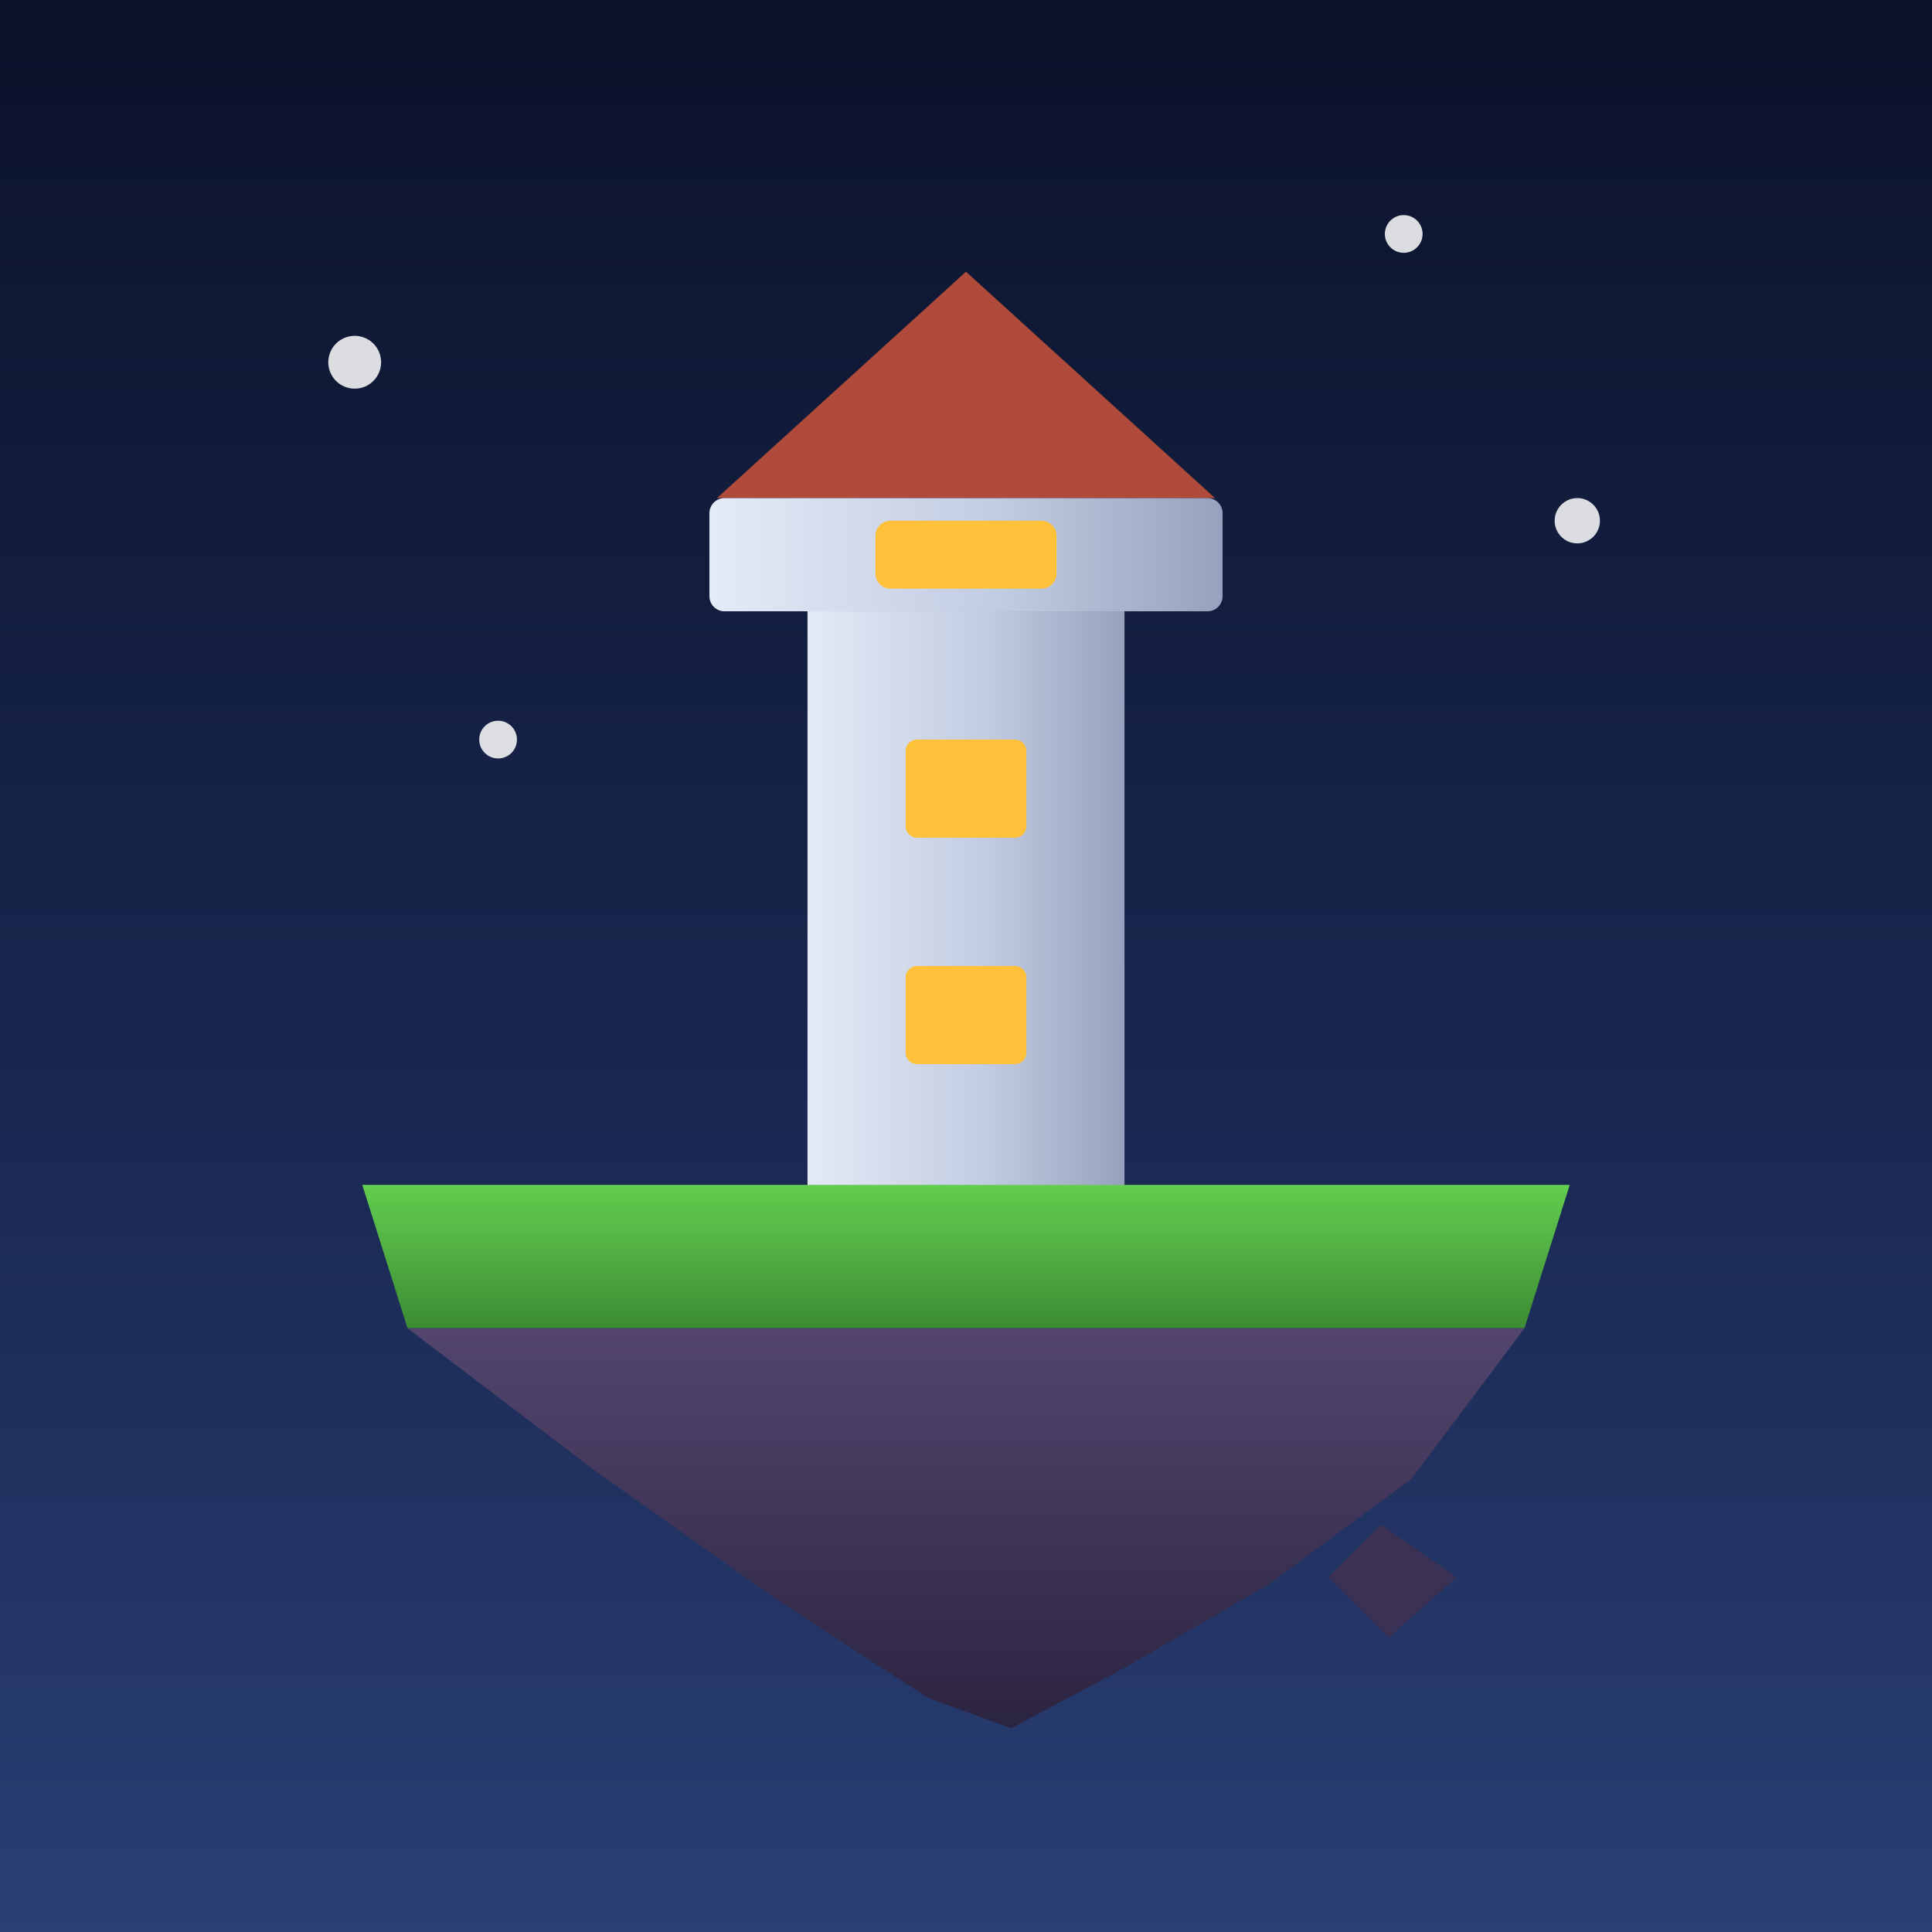
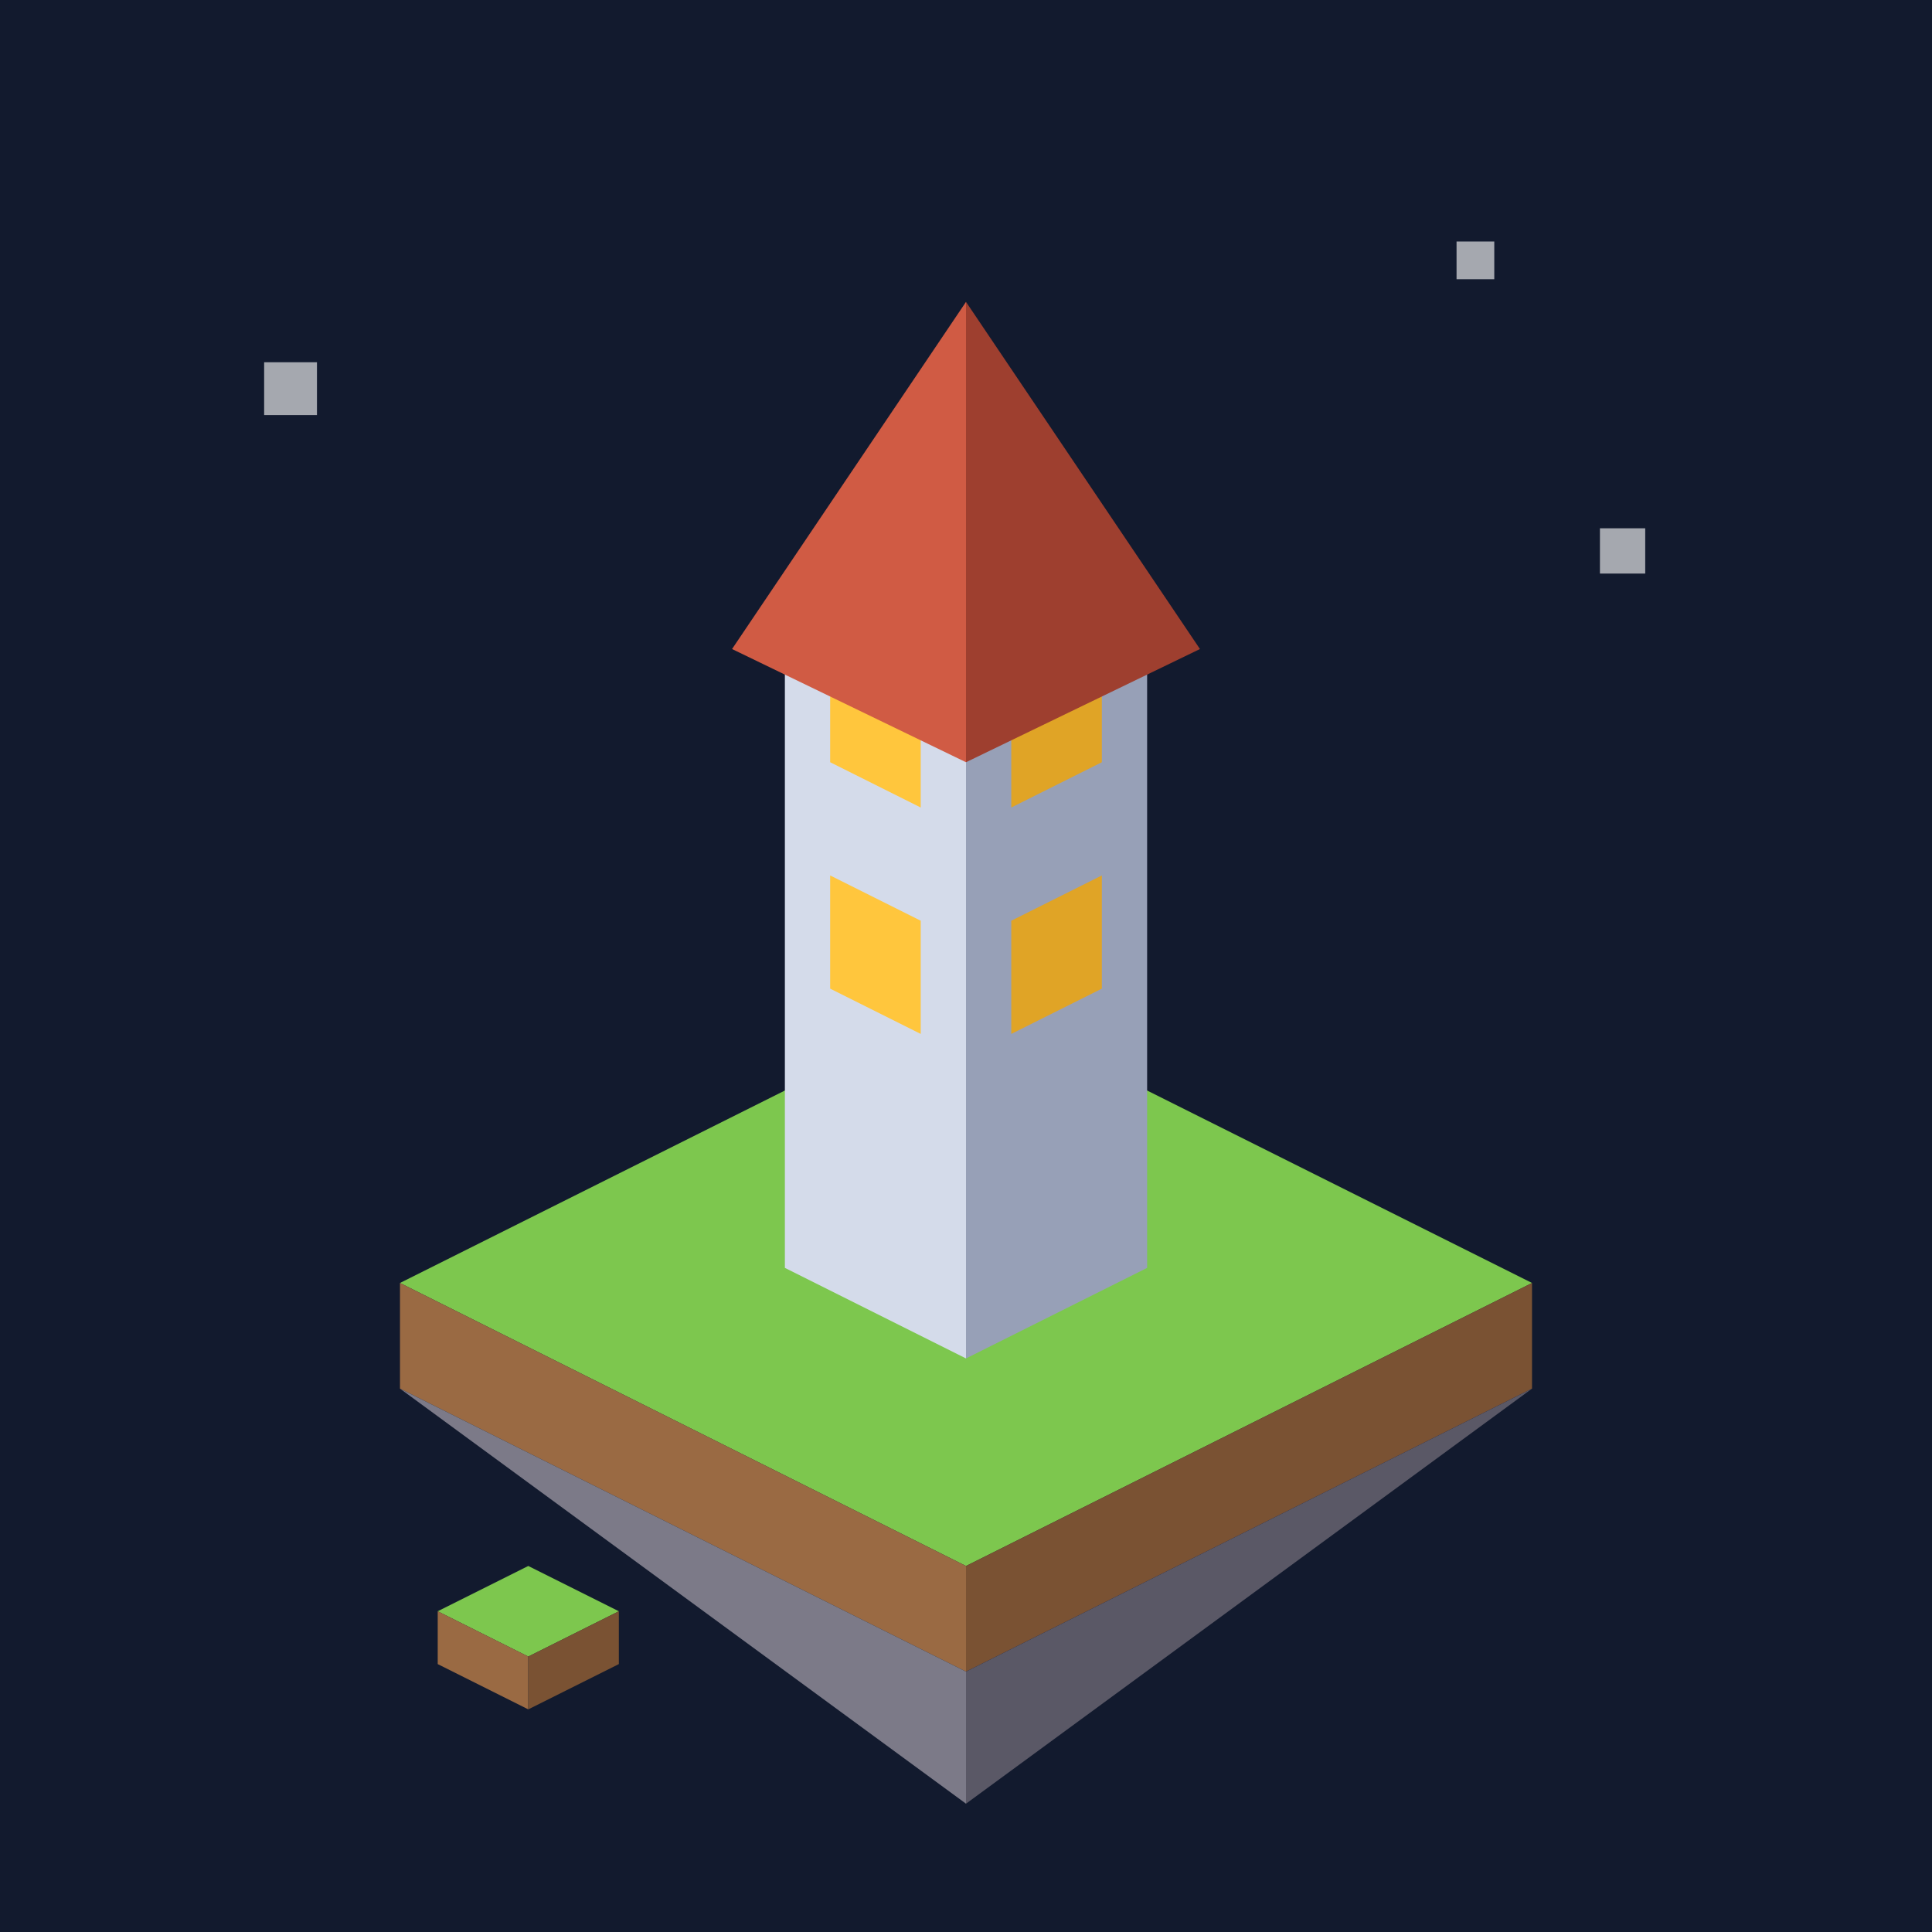
- <svg xmlns="http://www.w3.org/2000/svg" viewBox="0 0 512 512" width="512" height="512" role="img" aria-label="A floating island with a lit tower">
-   <defs>
-     <linearGradient id="sky" x1="0" y1="0" x2="0" y2="1">
-       <stop offset="0" stop-color="#0B1229" />
-       <stop offset="0.62" stop-color="#1B2A55" />
-       <stop offset="1" stop-color="#2A3F74" />
-     </linearGradient>
-     <linearGradient id="stone" x1="0" y1="0" x2="1" y2="0">
-       <stop offset="0" stop-color="#E4EAF6" />
-       <stop offset="0.55" stop-color="#C3CDE2" />
-       <stop offset="1" stop-color="#96A2BD" />
-     </linearGradient>
-     <linearGradient id="rock" x1="0" y1="0" x2="0" y2="1">
-       <stop offset="0" stop-color="#53456E" />
-       <stop offset="1" stop-color="#2B2440" />
-     </linearGradient>
-     <linearGradient id="grass" x1="0" y1="0" x2="0" y2="1">
-       <stop offset="0" stop-color="#63CE4F" />
-       <stop offset="1" stop-color="#3C8B33" />
-     </linearGradient>
-   </defs>
-   <rect width="512" height="512" fill="url(#sky)" />
-   <g fill="#FFFFFF" opacity="0.85">
-     <circle cx="94" cy="96" r="7" />
-     <circle cx="418" cy="138" r="6" />
-     <circle cx="372" cy="62" r="5" />
-     <circle cx="132" cy="196" r="5" />
+ <svg xmlns="http://www.w3.org/2000/svg" viewBox="0 0 512 512" width="512" height="512" role="img" aria-label="Isometric floating island with a central tower">
+   <rect width="512" height="512" fill="#121A2E" />
+   <g fill="#FFFFFF" opacity="0.62">
+     <rect x="70" y="96" width="14" height="14" />
+     <rect x="424" y="140" width="12" height="12" />
+     <rect x="386" y="64" width="10" height="10" />
  </g>
-   <polygon points="256,72 322,132 190,132" fill="#B04A3A" />
-   <rect x="188" y="132" width="136" height="30" rx="4" fill="url(#stone)" />
-   <rect x="232" y="138" width="48" height="18" rx="4" fill="#FFC03A" />
-   <rect x="214" y="162" width="84" height="172" fill="url(#stone)" />
-   <rect x="240" y="196" width="32" height="26" rx="3" fill="#FFC03A" />
-   <rect x="240" y="256" width="32" height="26" rx="3" fill="#FFC03A" />
-   <polygon points="96,314 416,314 404,352 108,352" fill="url(#grass)" />
-   <polygon points="108,352 404,352 374,392 336,420 298,442 268,458 246,450 206,424 158,390" fill="url(#rock)" />
-   <polygon points="366,404 386,418 368,434 352,418" fill="#3B3154" />
+   <polygon points="256,265 406,340 256,415 106,340" fill="#7DC74E" />
+   <polygon points="106,340 256,415 256,443 106,368" fill="#9A6A43" />
+   <polygon points="406,340 256,415 256,443 406,368" fill="#7A5233" />
+   <polygon points="106,368 256,443 256,478" fill="#7C7A88" />
+   <polygon points="406,368 256,443 256,478" fill="#5A5866" />
+   <polygon points="140,415 164,427 140,439 116,427" fill="#7DC74E" />
+   <polygon points="116,427 140,439 140,453 116,441" fill="#9A6A43" />
+   <polygon points="164,427 140,439 140,453 164,441" fill="#7A5233" />
+   <polygon points="208,166 256,190 256,360 208,336" fill="#D4DBEA" />
+   <polygon points="304,166 256,190 256,360 304,336" fill="#97A0B7" />
+   <polygon points="256,142 304,166 256,190 208,166" fill="#EEF2FA" />
+   <polygon points="220,172 244,184 244,214 220,202" fill="#FFC63D" />
+   <polygon points="220,232 244,244 244,274 220,262" fill="#FFC63D" />
+   <polygon points="292,172 268,184 268,214 292,202" fill="#E0A426" />
+   <polygon points="292,232 268,244 268,274 292,262" fill="#E0A426" />
+   <polygon points="256,80 194,172 256,202" fill="#D05B44" />
+   <polygon points="256,80 318,172 256,202" fill="#9E3F2F" />
</svg>
